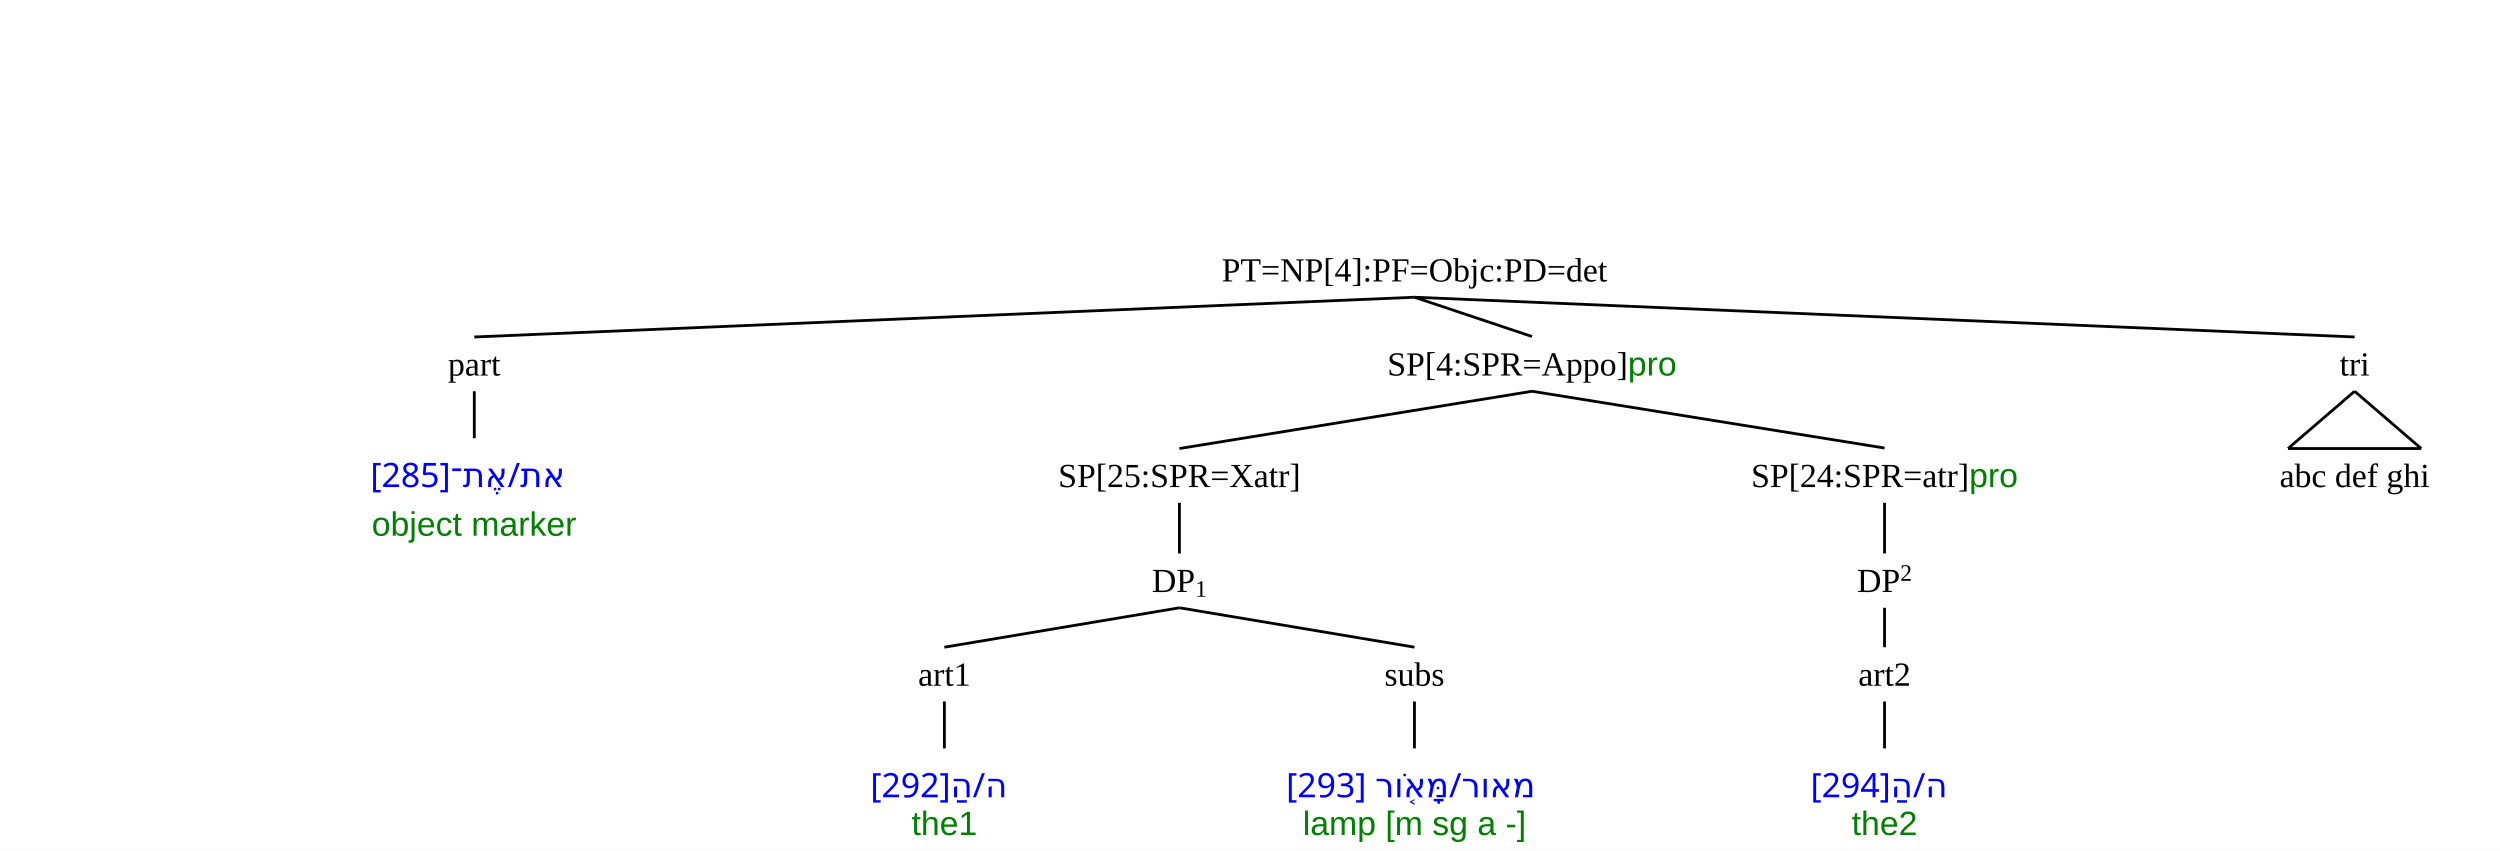
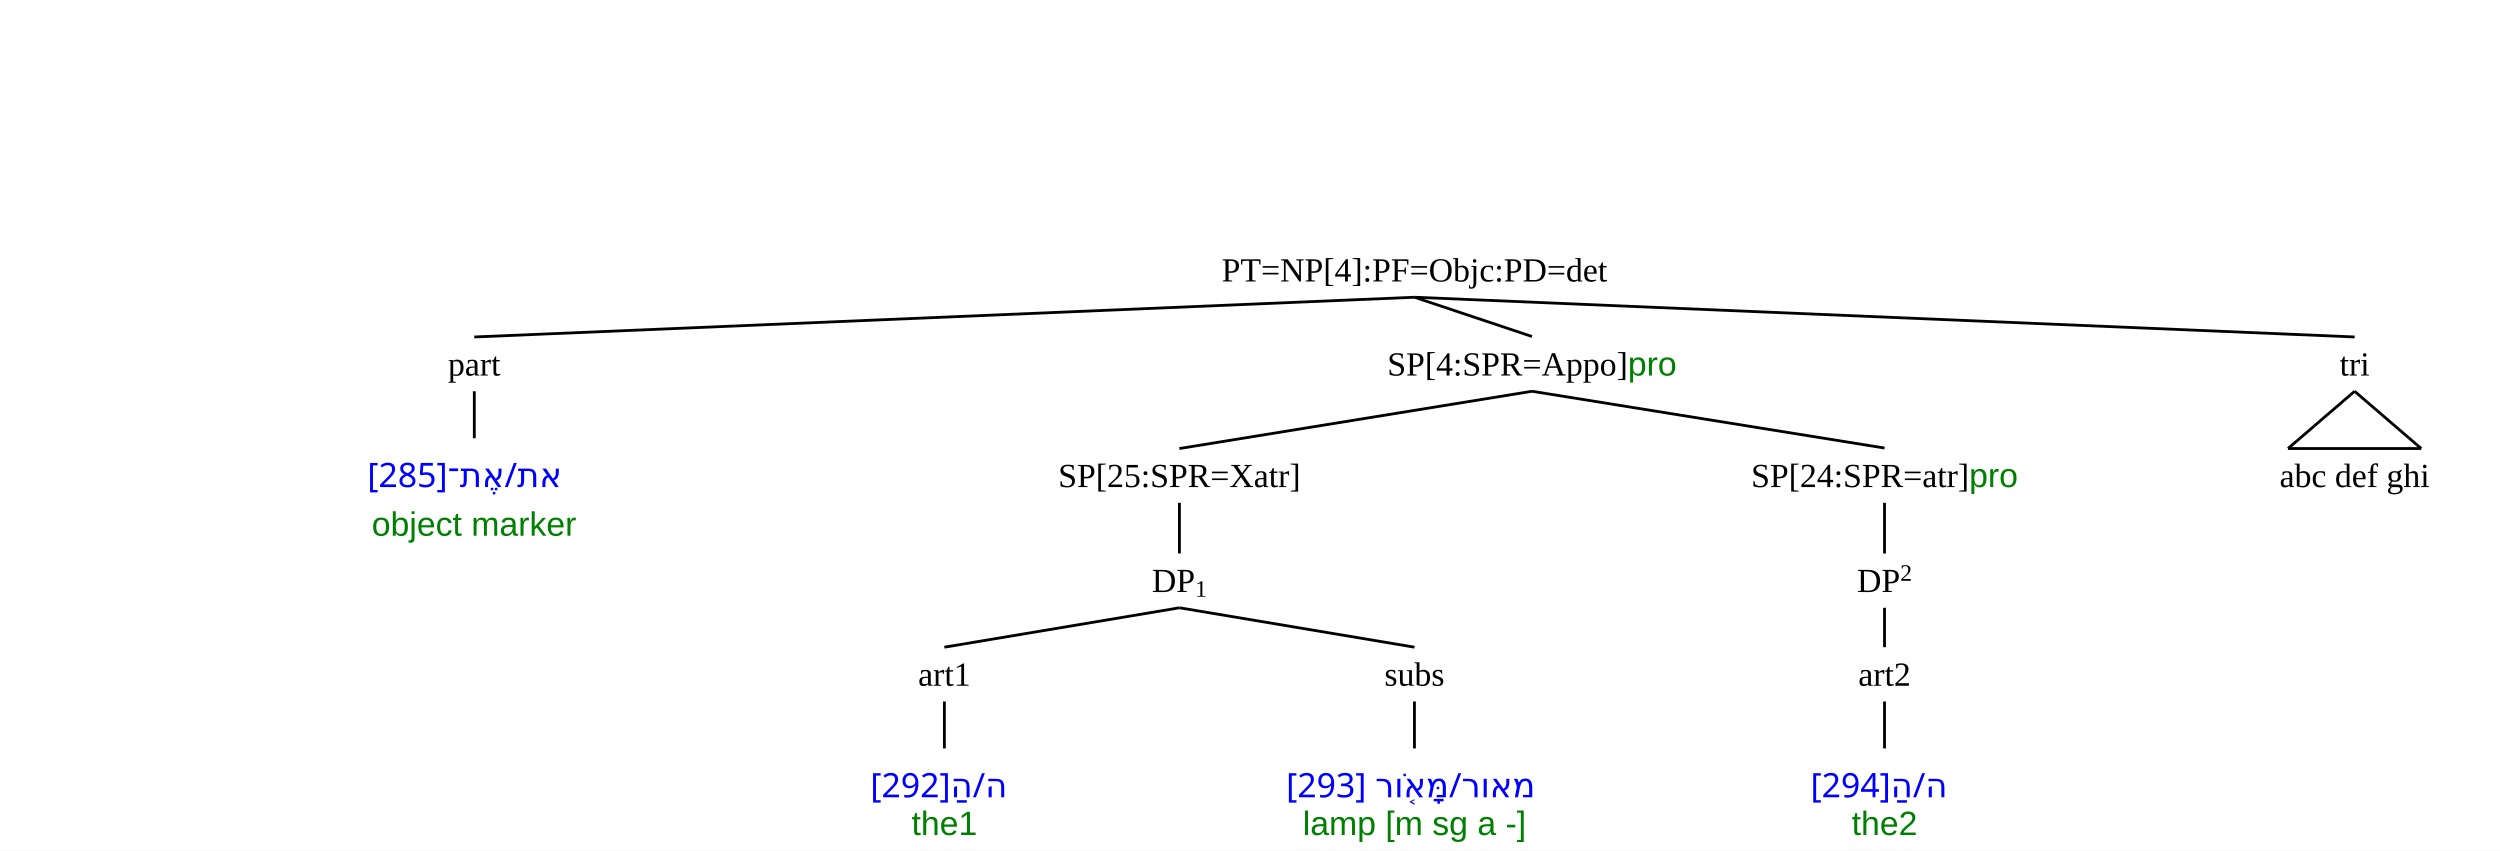
<svg xmlns="http://www.w3.org/2000/svg" xmlns:ns1="https://software.sil.org/lingtree/" width="888.146" height="302.191" version="1.1" contentScriptType="text/javascript">
  <rect width="100%" height="100%" fill="#ffffff" />
  <text id="node0" x="433.996" y="100.0" font-family="Times New Roman" font-size="12.0" fill="#000000">PT=NP[4]:PF=Objc:PD=det</text>
  <text id="node1" x="159.142" y="133.406" font-family="Times New Roman" font-size="12.0" fill="#000000" ns1:collapsed="false" ns1:collapsedNodes="node2,node3" ns1:collapsedLines="line2-1" visibility="visible">part</text>
  <text id="collapsed1" x="149.051" y="173.035" font-family="Arial" font-size="28.0" fill="#000000" visibility="hidden">. . .</text>
  <line id="line1T1" x1="149.051" y1="155.68" x2="168.499" y2="139.002" stroke="#000000" stroke-width="1.0" visibility="hidden" />
  <line id="line1T2" x1="168.499" y1="139.002" x2="187.947" y2="155.68" stroke="#000000" stroke-width="1.0" visibility="hidden" />
  <line id="line1T3" x1="149.051" y1="155.68" x2="187.947" y2="155.68" stroke="#000000" stroke-width="1.0" visibility="hidden" />
  <line id="line1-0" x1="502.495" y1="105.596" x2="168.499" y2="119.713" stroke="#000000" stroke-width="1.0" visibility="visible" />
-   <text id="node2" x="131.597" y="173.035" font-family="Charis SIL" font-size="12.0" fill="#0000ff">את/אֶת־[285]</text>
+   <text id="node2" x="130.516" y="173.035" font-family="Charis SIL" font-size="12.0" fill="#0000ff">את/אֶת־[285]</text>
  <text id="collapsed2" x="149.051" y="190.324" font-family="Arial" font-size="28.0" fill="#000000" visibility="hidden">. . .</text>
  <line id="line2T1" x1="149.051" y1="176.461" x2="168.499" y2="181.309" stroke="#000000" stroke-width="1.0" visibility="hidden" />
  <line id="line2T2" x1="168.499" y1="181.309" x2="187.947" y2="176.461" stroke="#000000" stroke-width="1.0" visibility="hidden" />
  <line id="line2T3" x1="149.051" y1="176.461" x2="187.947" y2="176.461" stroke="#000000" stroke-width="1.0" visibility="hidden" />
  <line id="line2-1" x1="168.499" y1="139.002" x2="168.499" y2="155.68" stroke="#000000" stroke-width="1.0" visibility="visible" />
  <text id="node3" x="132.071" y="190.324" font-family="Arial" font-size="12.0" fill="#008000" ns1:collapsed="false">object marker</text>
  <text id="collapsed3" x="149.051" y="215.867" font-family="Arial" font-size="28.0" fill="#000000" visibility="hidden">. . .</text>
  <line id="line3T1" x1="149.051" y1="215.867" x2="168.499" y2="195.867" stroke="#000000" stroke-width="1.0" visibility="hidden" />
  <line id="line3T2" x1="168.499" y1="195.867" x2="187.947" y2="215.867" stroke="#000000" stroke-width="1.0" visibility="hidden" />
  <line id="line3T3" x1="149.051" y1="215.867" x2="187.947" y2="215.867" stroke="#000000" stroke-width="1.0" visibility="hidden" />
  <text id="node5" x="492.843" y="133.406" font-family="Times New Roman" font-size="12.0" fill="#000000" ns1:collapsed="false" ns1:collapsedNodes="node7,node8,node9,node10,node11,node12,node13,node14,node16,node17,node18,node20,node21,node22,node23,node24,node25,node26" ns1:collapsedLines="line7-4,line8-7,line10-8,line11-10,line13-8,line14-13,line19-4,line22-19,line24-22,line25-24" visibility="visible">SP[4:SPR=Appo]</text>
  <text id="collapsed5" x="524.796" y="173.035" font-family="Arial" font-size="28.0" fill="#000000" visibility="hidden">. . .</text>
  <line id="line5T1" x1="524.796" y1="159.342" x2="544.245" y2="139.002" stroke="#000000" stroke-width="1.0" visibility="hidden" />
  <line id="line5T2" x1="544.245" y1="139.002" x2="563.693" y2="159.342" stroke="#000000" stroke-width="1.0" visibility="hidden" />
  <line id="line5T3" x1="524.796" y1="159.342" x2="563.693" y2="159.342" stroke="#000000" stroke-width="1.0" visibility="hidden" />
  <text id="node6" x="578.302" y="133.406" font-family="Arial" font-size="12.0" fill="#008000" ns1:collapsed="false" ns1:collapsedNodes="node7,node8,node9,node10,node11,node12,node13,node14,node16,node17,node18,node20,node21,node22,node23,node24,node25,node26" ns1:collapsedLines="line7-4,line8-7,line10-8,line11-10,line13-8,line14-13,line19-4,line22-19,line24-22,line25-24" visibility="visible">pro</text>
  <text id="collapsed6" x="524.796" y="173.035" font-family="Arial" font-size="28.0" fill="#000000" visibility="hidden">. . .</text>
  <line id="line6T1" x1="524.796" y1="159.342" x2="544.245" y2="139.002" stroke="#000000" stroke-width="1.0" visibility="hidden" />
  <line id="line6T2" x1="544.245" y1="139.002" x2="563.693" y2="159.342" stroke="#000000" stroke-width="1.0" visibility="hidden" />
  <line id="line6T3" x1="524.796" y1="159.342" x2="563.693" y2="159.342" stroke="#000000" stroke-width="1.0" visibility="hidden" />
  <line id="line4-0" x1="502.495" y1="105.596" x2="544.245" y2="119.543" stroke="#000000" stroke-width="1.0" visibility="visible" />
  <text id="node7" x="375.938" y="173.035" font-family="Times New Roman" font-size="12.0" fill="#000000" ns1:collapsed="false" ns1:collapsedNodes="node8,node9,node10,node11,node12,node13,node14,node16,node17,node18" ns1:collapsedLines="line8-7,line10-8,line11-10,line13-8,line14-13" visibility="visible">SP[25:SPR=Xatr]</text>
  <text id="collapsed7" x="399.548" y="210.324" font-family="Arial" font-size="28.0" fill="#000000" visibility="hidden">. . .</text>
  <line id="line7T1" x1="399.548" y1="196.631" x2="418.996" y2="178.631" stroke="#000000" stroke-width="1.0" visibility="hidden" />
  <line id="line7T2" x1="418.996" y1="178.631" x2="438.444" y2="196.631" stroke="#000000" stroke-width="1.0" visibility="hidden" />
  <line id="line7T3" x1="399.548" y1="196.631" x2="438.444" y2="196.631" stroke="#000000" stroke-width="1.0" visibility="hidden" />
  <line id="line7-4" x1="544.245" y1="139.002" x2="418.996" y2="159.342" stroke="#000000" stroke-width="1.0" visibility="visible" />
  <text id="node8" x="409.226" y="210.324" font-family="Times New Roman" font-size="12.0" fill="#000000" ns1:collapsed="false" ns1:collapsedNodes="node9,node10,node11,node12,node13,node14,node16,node17,node18" ns1:collapsedLines="line10-8,line11-10,line13-8,line14-13" visibility="visible">DP</text>
  <text id="collapsed8" x="399.548" y="243.613" font-family="Arial" font-size="28.0" fill="#000000" visibility="hidden">. . .</text>
  <line id="line8T1" x1="399.548" y1="229.92" x2="418.996" y2="215.92" stroke="#000000" stroke-width="1.0" visibility="hidden" />
  <line id="line8T2" x1="418.996" y1="215.92" x2="438.444" y2="229.92" stroke="#000000" stroke-width="1.0" visibility="hidden" />
  <line id="line8T3" x1="399.548" y1="229.92" x2="438.444" y2="229.92" stroke="#000000" stroke-width="1.0" visibility="hidden" />
  <text id="node9" x="424.566" y="212.004" font-family="Times New Roman" font-size="8.4" fill="#000000" ns1:collapsed="false" ns1:collapsedNodes="node9,node10,node11,node12,node13,node14,node16,node17,node18" ns1:collapsedLines="line10-8,line11-10,line13-8,line14-13" visibility="visible">1</text>
  <text id="collapsed9" x="399.548" y="243.613" font-family="Arial" font-size="28.0" fill="#000000" visibility="hidden">. . .</text>
  <line id="line9T1" x1="399.548" y1="229.92" x2="418.996" y2="215.92" stroke="#000000" stroke-width="1.0" visibility="hidden" />
  <line id="line9T2" x1="418.996" y1="215.92" x2="438.444" y2="229.92" stroke="#000000" stroke-width="1.0" visibility="hidden" />
  <line id="line9T3" x1="399.548" y1="229.92" x2="438.444" y2="229.92" stroke="#000000" stroke-width="1.0" visibility="hidden" />
  <line id="line8-7" x1="418.996" y1="178.631" x2="418.996" y2="196.631" stroke="#000000" stroke-width="1.0" visibility="visible" />
  <text id="node10" x="326.169" y="243.613" font-family="Times New Roman" font-size="12.0" fill="#000000" ns1:collapsed="false" ns1:collapsedNodes="node11,node12" ns1:collapsedLines="line11-10" visibility="visible">art1</text>
  <text id="collapsed10" x="316.049" y="283.242" font-family="Arial" font-size="28.0" fill="#000000" visibility="hidden">. . .</text>
  <line id="line10T1" x1="316.049" y1="265.887" x2="335.497" y2="249.209" stroke="#000000" stroke-width="1.0" visibility="hidden" />
  <line id="line10T2" x1="335.497" y1="249.209" x2="354.945" y2="265.887" stroke="#000000" stroke-width="1.0" visibility="hidden" />
  <line id="line10T3" x1="316.049" y1="265.887" x2="354.945" y2="265.887" stroke="#000000" stroke-width="1.0" visibility="hidden" />
  <line id="line10-8" x1="418.996" y1="215.92" x2="335.497" y2="229.92" stroke="#000000" stroke-width="1.0" visibility="visible" />
  <text id="node11" x="309.215" y="283.242" font-family="Charis SIL" font-size="12.0" fill="#0000ff">ה/הַ[292]</text>
  <text id="collapsed11" x="316.049" y="296.648" font-family="Arial" font-size="28.0" fill="#000000" visibility="hidden">. . .</text>
  <line id="line11T1" x1="316.049" y1="282.785" x2="335.497" y2="291.516" stroke="#000000" stroke-width="1.0" visibility="hidden" />
  <line id="line11T2" x1="335.497" y1="291.516" x2="354.945" y2="282.785" stroke="#000000" stroke-width="1.0" visibility="hidden" />
  <line id="line11T3" x1="316.049" y1="282.785" x2="354.945" y2="282.785" stroke="#000000" stroke-width="1.0" visibility="hidden" />
  <line id="line11-10" x1="335.497" y1="249.209" x2="335.497" y2="265.887" stroke="#000000" stroke-width="1.0" visibility="visible" />
  <text id="node12" x="323.819" y="296.648" font-family="Arial" font-size="12.0" fill="#008000" ns1:collapsed="false">the1</text>
  <text id="collapsed12" x="316.049" y="322.191" font-family="Arial" font-size="28.0" fill="#000000" visibility="hidden">. . .</text>
  <line id="line12T1" x1="316.049" y1="322.191" x2="335.497" y2="302.191" stroke="#000000" stroke-width="1.0" visibility="hidden" />
  <line id="line12T2" x1="335.497" y1="302.191" x2="354.945" y2="322.191" stroke="#000000" stroke-width="1.0" visibility="hidden" />
  <line id="line12T3" x1="316.049" y1="322.191" x2="354.945" y2="322.191" stroke="#000000" stroke-width="1.0" visibility="hidden" />
  <text id="node13" x="491.825" y="243.613" font-family="Times New Roman" font-size="12.0" fill="#000000" ns1:collapsed="false" ns1:collapsedNodes="node14,node16,node17,node18" ns1:collapsedLines="line14-13" visibility="visible">subs</text>
  <text id="collapsed13" x="483.047" y="283.242" font-family="Arial" font-size="28.0" fill="#000000" visibility="hidden">. . .</text>
  <line id="line13T1" x1="483.047" y1="265.887" x2="502.495" y2="249.209" stroke="#000000" stroke-width="1.0" visibility="hidden" />
  <line id="line13T2" x1="502.495" y1="249.209" x2="521.943" y2="265.887" stroke="#000000" stroke-width="1.0" visibility="hidden" />
  <line id="line13T3" x1="483.047" y1="265.887" x2="521.943" y2="265.887" stroke="#000000" stroke-width="1.0" visibility="hidden" />
  <line id="line13-8" x1="418.996" y1="215.92" x2="502.495" y2="229.92" stroke="#000000" stroke-width="1.0" visibility="visible" />
  <text id="node14" x="456.93" y="283.242" font-family="Charis SIL" font-size="12.0" fill="#0000ff">מאור/מָּאֹ֤ור [293]</text>
  <text id="collapsed14" x="483.047" y="296.648" font-family="Arial" font-size="28.0" fill="#000000" visibility="hidden">. . .</text>
  <line id="line14T1" x1="483.047" y1="282.785" x2="502.495" y2="291.516" stroke="#000000" stroke-width="1.0" visibility="hidden" />
  <line id="line14T2" x1="502.495" y1="291.516" x2="521.943" y2="282.785" stroke="#000000" stroke-width="1.0" visibility="hidden" />
  <line id="line14T3" x1="483.047" y1="282.785" x2="521.943" y2="282.785" stroke="#000000" stroke-width="1.0" visibility="hidden" />
  <line id="line14-13" x1="502.495" y1="249.209" x2="502.495" y2="265.887" stroke="#000000" stroke-width="1.0" visibility="visible" />
  <text id="node16" x="462.818" y="296.648" font-family="Arial" font-size="12.0" fill="#008000" ns1:collapsed="false">lamp [</text>
  <text id="node17" x="495.496" y="296.648" font-family="Arial" font-size="12.0" fill="#008000" ns1:collapsed="false">m sg a -</text>
  <text id="node18" x="538.838" y="296.648" font-family="Arial" font-size="12.0" fill="#008000" ns1:collapsed="false">]</text>
  <text id="node20" x="622.097" y="173.035" font-family="Times New Roman" font-size="12.0" fill="#000000" ns1:collapsed="false" ns1:collapsedNodes="node22,node23,node24,node25,node26" ns1:collapsedLines="line22-19,line24-22,line25-24" visibility="visible">SP[24:SPR=atr]</text>
  <text id="collapsed20" x="650.045" y="210.324" font-family="Arial" font-size="28.0" fill="#000000" visibility="hidden">. . .</text>
  <line id="line20T1" x1="650.045" y1="196.631" x2="669.493" y2="178.631" stroke="#000000" stroke-width="1.0" visibility="hidden" />
  <line id="line20T2" x1="669.493" y1="178.631" x2="688.941" y2="196.631" stroke="#000000" stroke-width="1.0" visibility="hidden" />
  <line id="line20T3" x1="650.045" y1="196.631" x2="688.941" y2="196.631" stroke="#000000" stroke-width="1.0" visibility="hidden" />
  <text id="node21" x="699.546" y="173.035" font-family="Arial" font-size="12.0" fill="#008000" ns1:collapsed="false" ns1:collapsedNodes="node22,node23,node24,node25,node26" ns1:collapsedLines="line22-19,line24-22,line25-24" visibility="visible">pro</text>
  <text id="collapsed21" x="650.045" y="210.324" font-family="Arial" font-size="28.0" fill="#000000" visibility="hidden">. . .</text>
  <line id="line21T1" x1="650.045" y1="196.631" x2="669.493" y2="178.631" stroke="#000000" stroke-width="1.0" visibility="hidden" />
  <line id="line21T2" x1="669.493" y1="178.631" x2="688.941" y2="196.631" stroke="#000000" stroke-width="1.0" visibility="hidden" />
  <line id="line21T3" x1="650.045" y1="196.631" x2="688.941" y2="196.631" stroke="#000000" stroke-width="1.0" visibility="hidden" />
  <line id="line19-4" x1="544.245" y1="139.002" x2="669.493" y2="159.172" stroke="#000000" stroke-width="1.0" visibility="visible" />
  <text id="node22" x="659.723" y="210.324" font-family="Times New Roman" font-size="12.0" fill="#000000" ns1:collapsed="false" ns1:collapsedNodes="node23,node24,node25,node26" ns1:collapsedLines="line24-22,line25-24" visibility="visible">DP</text>
  <text id="collapsed22" x="650.045" y="243.613" font-family="Arial" font-size="28.0" fill="#000000" visibility="hidden">. . .</text>
  <line id="line22T1" x1="650.045" y1="229.92" x2="669.493" y2="215.92" stroke="#000000" stroke-width="1.0" visibility="hidden" />
  <line id="line22T2" x1="669.493" y1="215.92" x2="688.941" y2="229.92" stroke="#000000" stroke-width="1.0" visibility="hidden" />
  <line id="line22T3" x1="650.045" y1="229.92" x2="688.941" y2="229.92" stroke="#000000" stroke-width="1.0" visibility="hidden" />
  <text id="node23" x="675.063" y="206.324" font-family="Times New Roman" font-size="8.4" fill="#000000" ns1:collapsed="false" ns1:collapsedNodes="node23,node24,node25,node26" ns1:collapsedLines="line24-22,line25-24" visibility="visible">2</text>
  <text id="collapsed23" x="650.045" y="243.613" font-family="Arial" font-size="28.0" fill="#000000" visibility="hidden">. . .</text>
  <line id="line23T1" x1="650.045" y1="229.92" x2="669.493" y2="215.92" stroke="#000000" stroke-width="1.0" visibility="hidden" />
  <line id="line23T2" x1="669.493" y1="215.92" x2="688.941" y2="229.92" stroke="#000000" stroke-width="1.0" visibility="hidden" />
  <line id="line23T3" x1="650.045" y1="229.92" x2="688.941" y2="229.92" stroke="#000000" stroke-width="1.0" visibility="hidden" />
  <line id="line22-19" x1="669.493" y1="178.631" x2="669.493" y2="196.631" stroke="#000000" stroke-width="1.0" visibility="visible" />
  <text id="node24" x="660.165" y="243.613" font-family="Times New Roman" font-size="12.0" fill="#000000" ns1:collapsed="false" ns1:collapsedNodes="node25,node26" ns1:collapsedLines="line25-24" visibility="visible">art2</text>
  <text id="collapsed24" x="650.045" y="283.242" font-family="Arial" font-size="28.0" fill="#000000" visibility="hidden">. . .</text>
  <line id="line24T1" x1="650.045" y1="265.887" x2="669.493" y2="249.209" stroke="#000000" stroke-width="1.0" visibility="hidden" />
  <line id="line24T2" x1="669.493" y1="249.209" x2="688.941" y2="265.887" stroke="#000000" stroke-width="1.0" visibility="hidden" />
  <line id="line24T3" x1="650.045" y1="265.887" x2="688.941" y2="265.887" stroke="#000000" stroke-width="1.0" visibility="hidden" />
  <line id="line24-22" x1="669.493" y1="215.92" x2="669.493" y2="229.92" stroke="#000000" stroke-width="1.0" visibility="visible" />
  <text id="node25" x="643.211" y="283.242" font-family="Charis SIL" font-size="12.0" fill="#0000ff">ה/הַ[294]</text>
  <text id="collapsed25" x="650.045" y="296.648" font-family="Arial" font-size="28.0" fill="#000000" visibility="hidden">. . .</text>
  <line id="line25T1" x1="650.045" y1="282.785" x2="669.493" y2="291.516" stroke="#000000" stroke-width="1.0" visibility="hidden" />
  <line id="line25T2" x1="669.493" y1="291.516" x2="688.941" y2="282.785" stroke="#000000" stroke-width="1.0" visibility="hidden" />
  <line id="line25T3" x1="650.045" y1="282.785" x2="688.941" y2="282.785" stroke="#000000" stroke-width="1.0" visibility="hidden" />
  <line id="line25-24" x1="669.493" y1="249.209" x2="669.493" y2="265.887" stroke="#000000" stroke-width="1.0" visibility="visible" />
  <text id="node26" x="657.815" y="296.648" font-family="Arial" font-size="12.0" fill="#008000" ns1:collapsed="false">the2</text>
  <text id="collapsed26" x="650.045" y="322.191" font-family="Arial" font-size="28.0" fill="#000000" visibility="hidden">. . .</text>
  <line id="line26T1" x1="650.045" y1="322.191" x2="669.493" y2="302.191" stroke="#000000" stroke-width="1.0" visibility="hidden" />
  <line id="line26T2" x1="669.493" y1="302.191" x2="688.941" y2="322.191" stroke="#000000" stroke-width="1.0" visibility="hidden" />
  <line id="line26T3" x1="650.045" y1="322.191" x2="688.941" y2="322.191" stroke="#000000" stroke-width="1.0" visibility="hidden" />
  <text id="node27" x="831.159" y="133.406" font-family="Times New Roman" font-size="12.0" fill="#000000" ns1:collapsed="false" ns1:collapsedNodes="node28" ns1:collapsedLines="line28-27,line28-27T2,line28-27T3" visibility="visible">tri</text>
  <text id="collapsed27" x="817.043" y="173.035" font-family="Arial" font-size="28.0" fill="#000000" visibility="hidden">. . .</text>
  <line id="line27T1" x1="817.043" y1="159.342" x2="836.491" y2="139.002" stroke="#000000" stroke-width="1.0" visibility="hidden" />
  <line id="line27T2" x1="836.491" y1="139.002" x2="855.939" y2="159.342" stroke="#000000" stroke-width="1.0" visibility="hidden" />
  <line id="line27T3" x1="817.043" y1="159.342" x2="855.939" y2="159.342" stroke="#000000" stroke-width="1.0" visibility="hidden" />
  <line id="line27-0" x1="502.495" y1="105.596" x2="836.491" y2="119.713" stroke="#000000" stroke-width="1.0" visibility="visible" />
  <text id="node28" x="809.837" y="173.035" font-family="Times New Roman" font-size="12.0" fill="#000000" ns1:collapsed="false">abc def ghi</text>
  <text id="collapsed28" x="817.043" y="198.631" font-family="Arial" font-size="28.0" fill="#000000" visibility="hidden">. . .</text>
  <line id="line28T1" x1="817.043" y1="198.631" x2="836.491" y2="178.631" stroke="#000000" stroke-width="1.0" visibility="hidden" />
  <line id="line28T2" x1="836.491" y1="178.631" x2="855.939" y2="198.631" stroke="#000000" stroke-width="1.0" visibility="hidden" />
  <line id="line28T3" x1="817.043" y1="198.631" x2="855.939" y2="198.631" stroke="#000000" stroke-width="1.0" visibility="hidden" />
  <line id="line28-27" x1="812.837" y1="159.342" x2="836.491" y2="139.002" stroke="#000000" stroke-width="1.0" visibility="visible" />
  <line id="line28-27T2" x1="836.491" y1="139.002" x2="860.146" y2="159.342" stroke="#000000" stroke-width="1.0" visibility="visible" />
  <line id="line28-27T3" x1="812.837" y1="159.342" x2="860.146" y2="159.342" stroke="#000000" stroke-width="1.0" visibility="visible" />
</svg>
